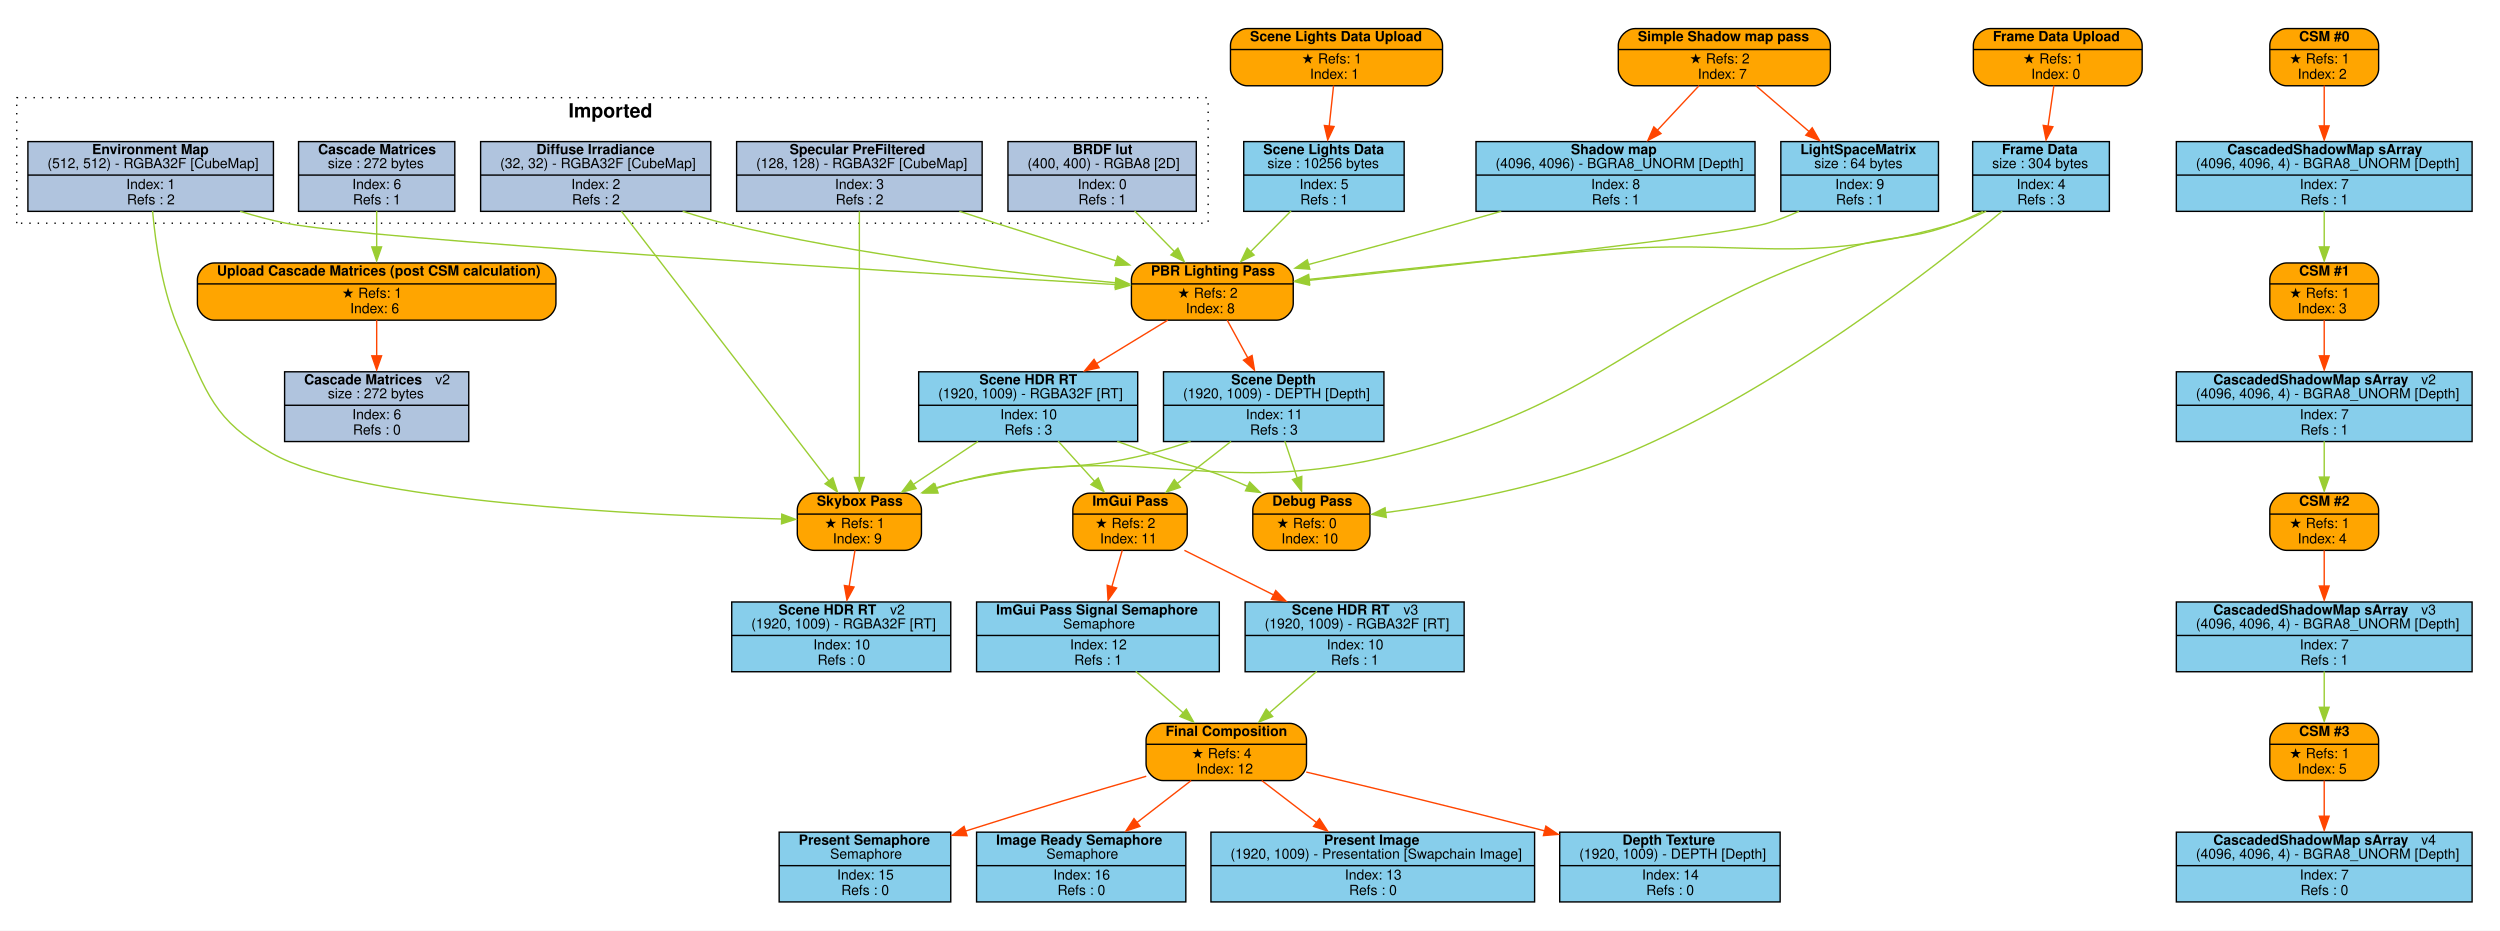
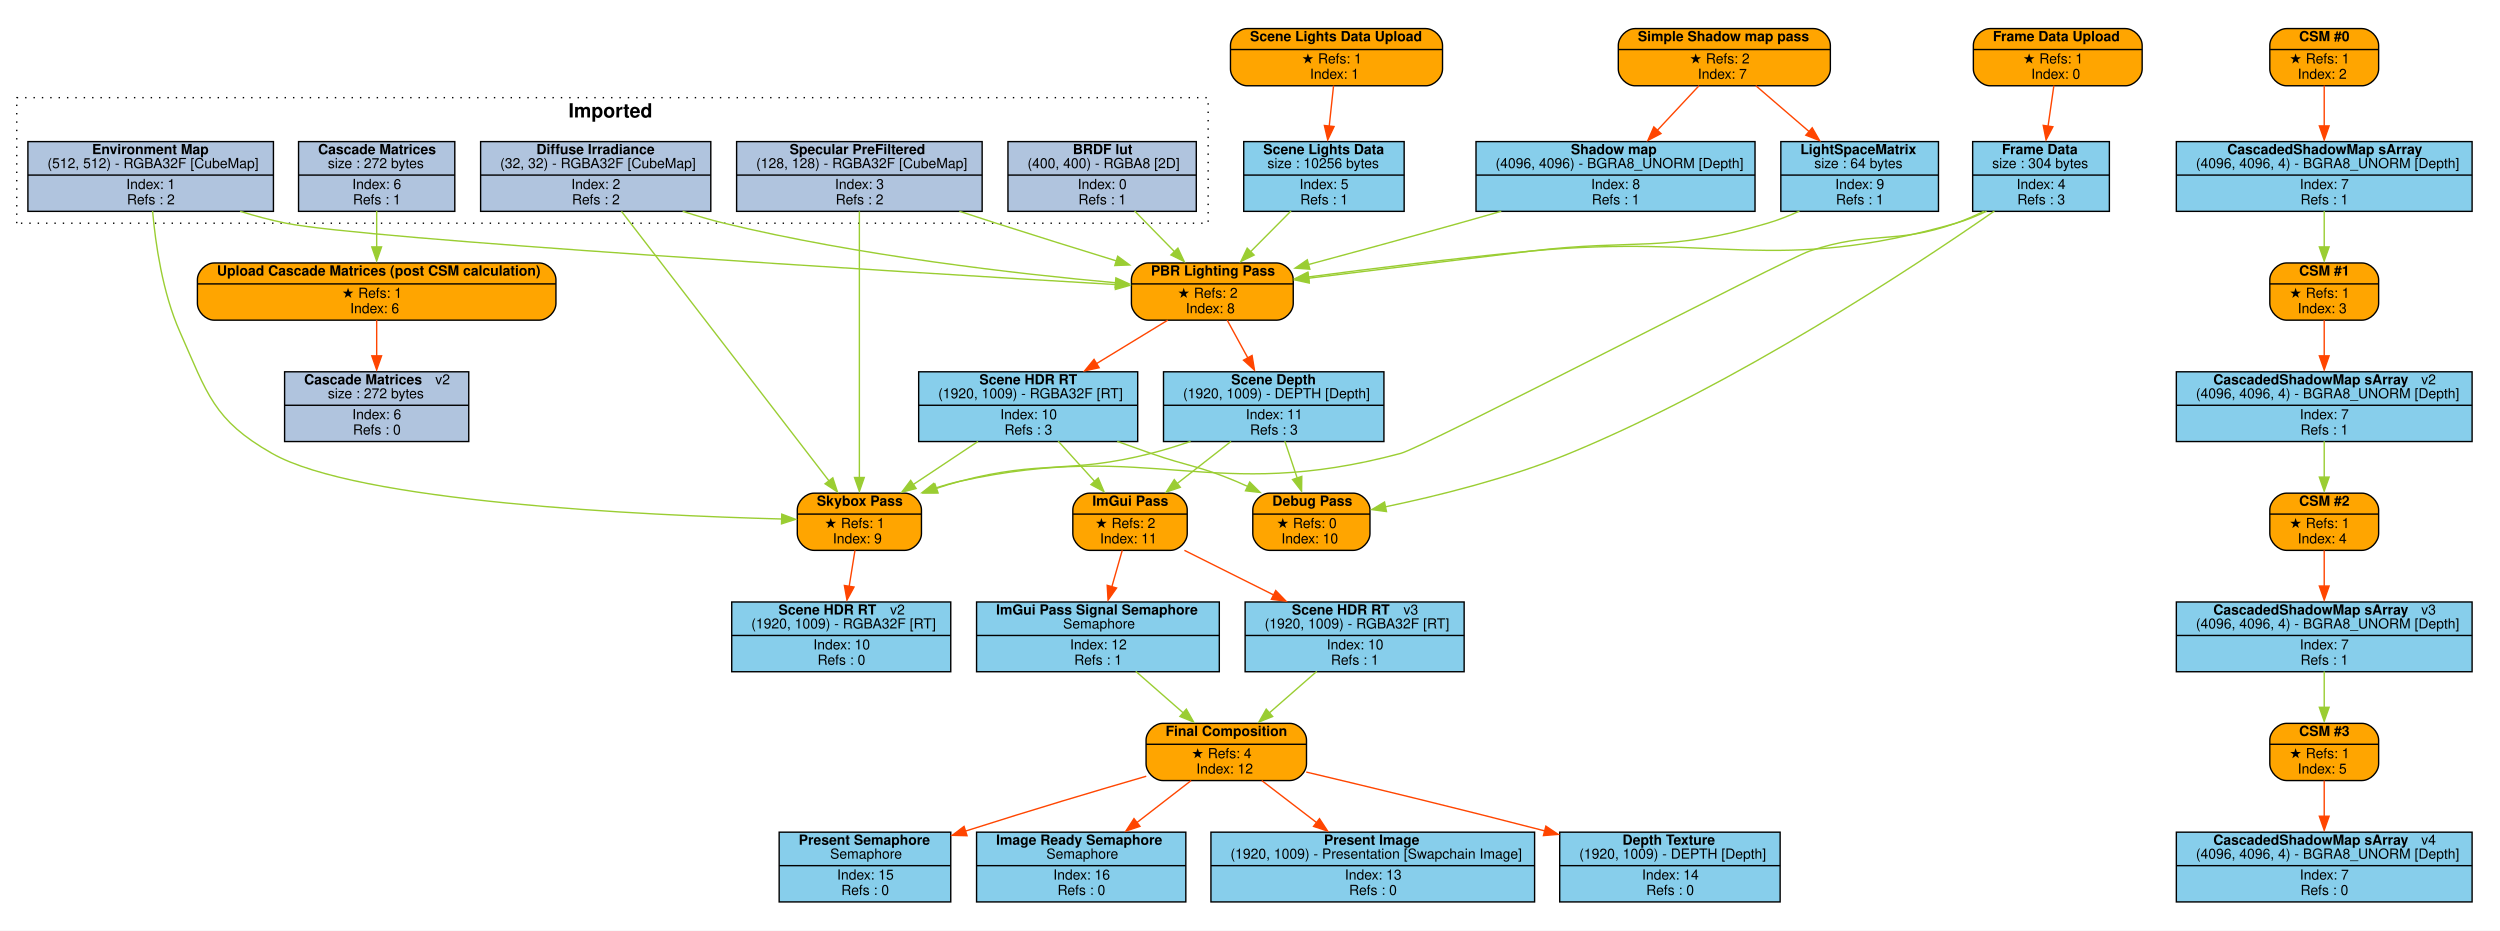
<svg xmlns="http://www.w3.org/2000/svg" width="1792pt" height="667pt" viewBox="0.00 0.00 1792.00 667.00">
  <g id="graph0" class="graph" transform="scale(1 1) rotate(0) translate(4 663)">
    <polygon fill="white" stroke="none" points="-4,4 -4,-663 1788,-663 1788,4 -4,4" />
+     <g id="clust48" class="cluster">
+ </g>
+     <g id="clust49" class="cluster">
+ </g>
+     <g id="clust41" class="cluster">
+ </g>
+     <g id="clust38" class="cluster">
+ </g>
+     <g id="clust46" class="cluster">
+ </g>
+     <g id="clust44" class="cluster">
+ </g>
+     <g id="clust47" class="cluster">
+ </g>
+     <g id="clust45" class="cluster">
+ </g>
+     <g id="clust39" class="cluster">
+ </g>
+     <g id="clust37" class="cluster">
+ </g>
    <g id="clust43" class="cluster">
</g>
-     <g id="clust44" class="cluster">
- </g>
-     <g id="clust47" class="cluster">
+     <g id="clust42" class="cluster">
</g>
    <g id="clust40" class="cluster">
- </g>
-     <g id="clust37" class="cluster">
- </g>
-     <g id="clust48" class="cluster">
- </g>
-     <g id="clust39" class="cluster">
- </g>
-     <g id="clust42" class="cluster">
- </g>
-     <g id="clust45" class="cluster">
- </g>
-     <g id="clust49" class="cluster">
- </g>
-     <g id="clust46" class="cluster">
- </g>
-     <g id="clust38" class="cluster">
- </g>
-     <g id="clust41" class="cluster">
</g>
    <g id="clust50" class="cluster">
      <polygon fill="none" stroke="black" stroke-dasharray="1,5" points="8,-503 8,-593 862,-593 862,-503 8,-503" />
      <text text-anchor="start" x="399.5" y="-578.8" font-family="Helvetica,sans-Serif" font-size="14.00"> </text>
      <text text-anchor="start" x="403.5" y="-578.8" font-family="Helvetica,sans-Serif" font-weight="bold" font-size="14.00">Imported</text>
      <text text-anchor="start" x="466.5" y="-578.8" font-family="Helvetica,sans-Serif" font-size="14.00"> </text>
    </g>
    <g id="node1" class="node">
      <path fill="orange" stroke="black" d="M1422.5,-601.5C1422.5,-601.5 1519.5,-601.5 1519.5,-601.5 1525.5,-601.5 1531.5,-607.5 1531.5,-613.5 1531.5,-613.5 1531.5,-630.5 1531.5,-630.5 1531.5,-636.5 1525.5,-642.5 1519.5,-642.5 1519.5,-642.5 1422.5,-642.5 1422.5,-642.5 1416.5,-642.5 1410.5,-636.5 1410.5,-630.5 1410.5,-630.5 1410.5,-613.5 1410.5,-613.5 1410.5,-607.5 1416.5,-601.5 1422.5,-601.5" />
      <text text-anchor="start" x="1424.5" y="-633.5" font-family="Helvetica,sans-Serif" font-weight="bold" font-size="10.00">Frame Data Upload</text>
      <polyline fill="none" stroke="black" points="1410.5,-627.5 1531.5,-627.5" />
      <text text-anchor="start" x="1446" y="-617.5" font-family="Helvetica,sans-Serif" font-size="10.00">★ Refs: 1</text>
      <text text-anchor="start" x="1452" y="-606.5" font-family="Helvetica,sans-Serif" font-size="10.00"> Index: 0</text>
    </g>
    <g id="node18" class="node">
      <polygon fill="skyblue" stroke="black" points="1410,-511.5 1410,-561.5 1508,-561.5 1508,-511.5 1410,-511.5" />
      <text text-anchor="start" x="1431" y="-552.5" font-family="Helvetica,sans-Serif" font-weight="bold" font-size="10.00">Frame Data</text>
      <text text-anchor="start" x="1424" y="-542.5" font-family="Helvetica,sans-Serif" font-size="10.00">size : 304 bytes</text>
      <polyline fill="none" stroke="black" points="1410,-537.5 1508,-537.5" />
      <text text-anchor="start" x="1441.5" y="-527.5" font-family="Helvetica,sans-Serif" font-size="10.00">Index: 4</text>
      <text text-anchor="start" x="1442" y="-516.5" font-family="Helvetica,sans-Serif" font-size="10.00">Refs : 3</text>
    </g>
    <g id="edge1" class="edge">
      <path fill="none" stroke="orangered" d="M1468.22,-601.63C1466.97,-592.98 1465.47,-582.5 1464.04,-572.54" />
      <polygon fill="orangered" stroke="orangered" points="1467.51,-572.13 1462.63,-562.73 1460.58,-573.13 1467.51,-572.13" />
    </g>
    <g id="node2" class="node">
      <path fill="orange" stroke="black" d="M890,-601.5C890,-601.5 1018,-601.5 1018,-601.5 1024,-601.5 1030,-607.5 1030,-613.5 1030,-613.5 1030,-630.5 1030,-630.5 1030,-636.5 1024,-642.5 1018,-642.5 1018,-642.5 890,-642.5 890,-642.5 884,-642.5 878,-636.5 878,-630.5 878,-630.5 878,-613.5 878,-613.5 878,-607.5 884,-601.5 890,-601.5" />
      <text text-anchor="start" x="892" y="-633.5" font-family="Helvetica,sans-Serif" font-weight="bold" font-size="10.00">Scene Lights Data Upload</text>
      <polyline fill="none" stroke="black" points="878,-627.5 1030,-627.5" />
      <text text-anchor="start" x="929" y="-617.5" font-family="Helvetica,sans-Serif" font-size="10.00">★ Refs: 1</text>
      <text text-anchor="start" x="935" y="-606.5" font-family="Helvetica,sans-Serif" font-size="10.00"> Index: 1</text>
    </g>
    <g id="node19" class="node">
      <polygon fill="skyblue" stroke="black" points="887.5,-511.5 887.5,-561.5 1002.5,-561.5 1002.5,-511.5 887.5,-511.5" />
      <text text-anchor="start" x="901.5" y="-552.5" font-family="Helvetica,sans-Serif" font-weight="bold" font-size="10.00">Scene Lights Data</text>
      <text text-anchor="start" x="904.5" y="-542.5" font-family="Helvetica,sans-Serif" font-size="10.00">size : 10256 bytes</text>
      <polyline fill="none" stroke="black" points="887.5,-537.5 1002.5,-537.5" />
      <text text-anchor="start" x="927.5" y="-527.5" font-family="Helvetica,sans-Serif" font-size="10.00">Index: 5</text>
      <text text-anchor="start" x="928" y="-516.5" font-family="Helvetica,sans-Serif" font-size="10.00">Refs : 1</text>
    </g>
    <g id="edge2" class="edge">
      <path fill="none" stroke="orangered" d="M951.91,-601.63C950.98,-592.98 949.85,-582.5 948.78,-572.54" />
      <polygon fill="orangered" stroke="orangered" points="952.27,-572.3 947.72,-562.74 945.31,-573.05 952.27,-572.3" />
    </g>
    <g id="node3" class="node">
      <path fill="orange" stroke="black" d="M1635,-601.5C1635,-601.5 1689,-601.5 1689,-601.5 1695,-601.5 1701,-607.5 1701,-613.5 1701,-613.5 1701,-630.5 1701,-630.5 1701,-636.5 1695,-642.5 1689,-642.5 1689,-642.5 1635,-642.5 1635,-642.5 1629,-642.5 1623,-636.5 1623,-630.5 1623,-630.5 1623,-613.5 1623,-613.5 1623,-607.5 1629,-601.5 1635,-601.5" />
      <text text-anchor="start" x="1644" y="-633.5" font-family="Helvetica,sans-Serif" font-weight="bold" font-size="10.00">CSM #0</text>
      <polyline fill="none" stroke="black" points="1623,-627.5 1701,-627.5" />
      <text text-anchor="start" x="1637" y="-617.5" font-family="Helvetica,sans-Serif" font-size="10.00">★ Refs: 1</text>
      <text text-anchor="start" x="1643" y="-606.5" font-family="Helvetica,sans-Serif" font-size="10.00"> Index: 2</text>
    </g>
    <g id="node21" class="node">
      <polygon fill="skyblue" stroke="black" points="1556,-511.5 1556,-561.5 1768,-561.5 1768,-511.5 1556,-511.5" />
      <text text-anchor="start" x="1592.5" y="-552.5" font-family="Helvetica,sans-Serif" font-weight="bold" font-size="10.00">CascadedShadowMap sArray</text>
      <text text-anchor="start" x="1570" y="-542.5" font-family="Helvetica,sans-Serif" font-size="10.00">(4096, 4096, 4) - BGRA8_UNORM [Depth]</text>
      <polyline fill="none" stroke="black" points="1556,-537.5 1768,-537.5" />
      <text text-anchor="start" x="1644.5" y="-527.5" font-family="Helvetica,sans-Serif" font-size="10.00">Index: 7</text>
      <text text-anchor="start" x="1645" y="-516.5" font-family="Helvetica,sans-Serif" font-size="10.00">Refs : 1</text>
    </g>
    <g id="edge3" class="edge">
      <path fill="none" stroke="orangered" d="M1662,-601.63C1662,-592.98 1662,-582.5 1662,-572.54" />
      <polygon fill="orangered" stroke="orangered" points="1665.5,-572.75 1662,-562.75 1658.5,-572.75 1665.5,-572.75" />
    </g>
    <g id="node4" class="node">
      <path fill="orange" stroke="black" d="M1635,-433.5C1635,-433.5 1689,-433.5 1689,-433.5 1695,-433.5 1701,-439.5 1701,-445.5 1701,-445.5 1701,-462.5 1701,-462.5 1701,-468.5 1695,-474.5 1689,-474.5 1689,-474.5 1635,-474.5 1635,-474.5 1629,-474.5 1623,-468.5 1623,-462.5 1623,-462.5 1623,-445.5 1623,-445.5 1623,-439.5 1629,-433.5 1635,-433.5" />
      <text text-anchor="start" x="1644" y="-465.5" font-family="Helvetica,sans-Serif" font-weight="bold" font-size="10.00">CSM #1</text>
      <polyline fill="none" stroke="black" points="1623,-459.5 1701,-459.5" />
      <text text-anchor="start" x="1637" y="-449.5" font-family="Helvetica,sans-Serif" font-size="10.00">★ Refs: 1</text>
      <text text-anchor="start" x="1643" y="-438.5" font-family="Helvetica,sans-Serif" font-size="10.00"> Index: 3</text>
    </g>
    <g id="node22" class="node">
      <polygon fill="skyblue" stroke="black" points="1556,-346.5 1556,-396.5 1768,-396.5 1768,-346.5 1556,-346.5" />
      <text text-anchor="start" x="1582.5" y="-387.5" font-family="Helvetica,sans-Serif" font-weight="bold" font-size="10.00">CascadedShadowMap sArray</text>
      <text text-anchor="start" x="1721.5" y="-387.5" font-family="Helvetica,sans-Serif" font-size="10.00">   </text>
      <text text-anchor="start" x="1731.5" y="-387.5" font-family="Helvetica,sans-Serif" font-size="10.00">v2</text>
      <text text-anchor="start" x="1570" y="-377.5" font-family="Helvetica,sans-Serif" font-size="10.00">(4096, 4096, 4) - BGRA8_UNORM [Depth]</text>
      <polyline fill="none" stroke="black" points="1556,-372.5 1768,-372.5" />
      <text text-anchor="start" x="1644.5" y="-362.5" font-family="Helvetica,sans-Serif" font-size="10.00">Index: 7</text>
      <text text-anchor="start" x="1645" y="-351.5" font-family="Helvetica,sans-Serif" font-size="10.00">Refs : 1</text>
    </g>
    <g id="edge4" class="edge">
      <path fill="none" stroke="orangered" d="M1662,-433.51C1662,-425.75 1662,-416.56 1662,-407.71" />
      <polygon fill="orangered" stroke="orangered" points="1665.5,-407.92 1662,-397.92 1658.5,-407.92 1665.5,-407.92" />
    </g>
    <g id="node5" class="node">
      <path fill="orange" stroke="black" d="M1635,-268.5C1635,-268.5 1689,-268.5 1689,-268.5 1695,-268.5 1701,-274.5 1701,-280.5 1701,-280.5 1701,-297.5 1701,-297.5 1701,-303.5 1695,-309.5 1689,-309.5 1689,-309.5 1635,-309.5 1635,-309.5 1629,-309.5 1623,-303.5 1623,-297.5 1623,-297.5 1623,-280.5 1623,-280.5 1623,-274.5 1629,-268.5 1635,-268.5" />
      <text text-anchor="start" x="1644" y="-300.5" font-family="Helvetica,sans-Serif" font-weight="bold" font-size="10.00">CSM #2</text>
      <polyline fill="none" stroke="black" points="1623,-294.5 1701,-294.5" />
      <text text-anchor="start" x="1637" y="-284.5" font-family="Helvetica,sans-Serif" font-size="10.00">★ Refs: 1</text>
      <text text-anchor="start" x="1643" y="-273.5" font-family="Helvetica,sans-Serif" font-size="10.00"> Index: 4</text>
    </g>
    <g id="node23" class="node">
      <polygon fill="skyblue" stroke="black" points="1556,-181.5 1556,-231.5 1768,-231.5 1768,-181.5 1556,-181.5" />
      <text text-anchor="start" x="1582.5" y="-222.5" font-family="Helvetica,sans-Serif" font-weight="bold" font-size="10.00">CascadedShadowMap sArray</text>
      <text text-anchor="start" x="1721.5" y="-222.5" font-family="Helvetica,sans-Serif" font-size="10.00">   </text>
      <text text-anchor="start" x="1731.5" y="-222.5" font-family="Helvetica,sans-Serif" font-size="10.00">v3</text>
      <text text-anchor="start" x="1570" y="-212.5" font-family="Helvetica,sans-Serif" font-size="10.00">(4096, 4096, 4) - BGRA8_UNORM [Depth]</text>
      <polyline fill="none" stroke="black" points="1556,-207.5 1768,-207.5" />
      <text text-anchor="start" x="1644.5" y="-197.5" font-family="Helvetica,sans-Serif" font-size="10.00">Index: 7</text>
      <text text-anchor="start" x="1645" y="-186.5" font-family="Helvetica,sans-Serif" font-size="10.00">Refs : 1</text>
    </g>
    <g id="edge5" class="edge">
      <path fill="none" stroke="orangered" d="M1662,-268.51C1662,-260.75 1662,-251.56 1662,-242.71" />
      <polygon fill="orangered" stroke="orangered" points="1665.5,-242.92 1662,-232.92 1658.5,-242.92 1665.5,-242.92" />
    </g>
    <g id="node6" class="node">
      <path fill="orange" stroke="black" d="M1635,-103.5C1635,-103.5 1689,-103.5 1689,-103.5 1695,-103.5 1701,-109.5 1701,-115.5 1701,-115.5 1701,-132.5 1701,-132.5 1701,-138.5 1695,-144.5 1689,-144.5 1689,-144.5 1635,-144.5 1635,-144.5 1629,-144.5 1623,-138.5 1623,-132.5 1623,-132.5 1623,-115.5 1623,-115.5 1623,-109.5 1629,-103.5 1635,-103.5" />
      <text text-anchor="start" x="1644" y="-135.5" font-family="Helvetica,sans-Serif" font-weight="bold" font-size="10.00">CSM #3</text>
      <polyline fill="none" stroke="black" points="1623,-129.5 1701,-129.5" />
      <text text-anchor="start" x="1637" y="-119.5" font-family="Helvetica,sans-Serif" font-size="10.00">★ Refs: 1</text>
      <text text-anchor="start" x="1643" y="-108.5" font-family="Helvetica,sans-Serif" font-size="10.00"> Index: 5</text>
    </g>
    <g id="node24" class="node">
      <polygon fill="skyblue" stroke="black" points="1556,-16.5 1556,-66.5 1768,-66.5 1768,-16.5 1556,-16.5" />
      <text text-anchor="start" x="1582.5" y="-57.5" font-family="Helvetica,sans-Serif" font-weight="bold" font-size="10.00">CascadedShadowMap sArray</text>
      <text text-anchor="start" x="1721.5" y="-57.5" font-family="Helvetica,sans-Serif" font-size="10.00">   </text>
      <text text-anchor="start" x="1731.5" y="-57.5" font-family="Helvetica,sans-Serif" font-size="10.00">v4</text>
      <text text-anchor="start" x="1570" y="-47.5" font-family="Helvetica,sans-Serif" font-size="10.00">(4096, 4096, 4) - BGRA8_UNORM [Depth]</text>
      <polyline fill="none" stroke="black" points="1556,-42.5 1768,-42.5" />
      <text text-anchor="start" x="1644.5" y="-32.5" font-family="Helvetica,sans-Serif" font-size="10.00">Index: 7</text>
      <text text-anchor="start" x="1645" y="-21.5" font-family="Helvetica,sans-Serif" font-size="10.00">Refs : 0</text>
    </g>
    <g id="edge6" class="edge">
      <path fill="none" stroke="orangered" d="M1662,-103.51C1662,-95.75 1662,-86.56 1662,-77.71" />
      <polygon fill="orangered" stroke="orangered" points="1665.5,-77.92 1662,-67.92 1658.5,-77.92 1665.5,-77.92" />
    </g>
    <g id="node7" class="node">
      <path fill="orange" stroke="black" d="M149.5,-433.5C149.5,-433.5 382.5,-433.5 382.5,-433.5 388.5,-433.5 394.5,-439.5 394.5,-445.5 394.5,-445.5 394.5,-462.5 394.5,-462.5 394.5,-468.5 388.5,-474.5 382.5,-474.5 382.5,-474.5 149.5,-474.5 149.5,-474.5 143.5,-474.5 137.5,-468.5 137.5,-462.5 137.5,-462.5 137.5,-445.5 137.5,-445.5 137.5,-439.5 143.5,-433.5 149.5,-433.5" />
      <text text-anchor="start" x="151.5" y="-465.5" font-family="Helvetica,sans-Serif" font-weight="bold" font-size="10.00">Upload Cascade Matrices (post CSM calculation)</text>
      <polyline fill="none" stroke="black" points="137.5,-459.5 394.5,-459.5" />
      <text text-anchor="start" x="241" y="-449.5" font-family="Helvetica,sans-Serif" font-size="10.00">★ Refs: 1</text>
      <text text-anchor="start" x="247" y="-438.5" font-family="Helvetica,sans-Serif" font-size="10.00"> Index: 6</text>
    </g>
    <g id="node25" class="node">
      <polygon fill="lightsteelblue" stroke="black" points="200,-346.5 200,-396.5 332,-396.5 332,-346.5 200,-346.5" />
      <text text-anchor="start" x="214" y="-387.5" font-family="Helvetica,sans-Serif" font-weight="bold" font-size="10.00">Cascade Matrices</text>
      <text text-anchor="start" x="298" y="-387.5" font-family="Helvetica,sans-Serif" font-size="10.00">   </text>
      <text text-anchor="start" x="308" y="-387.5" font-family="Helvetica,sans-Serif" font-size="10.00">v2</text>
      <text text-anchor="start" x="231" y="-377.5" font-family="Helvetica,sans-Serif" font-size="10.00">size : 272 bytes</text>
      <polyline fill="none" stroke="black" points="200,-372.5 332,-372.5" />
      <text text-anchor="start" x="248.5" y="-362.5" font-family="Helvetica,sans-Serif" font-size="10.00">Index: 6</text>
      <text text-anchor="start" x="249" y="-351.5" font-family="Helvetica,sans-Serif" font-size="10.00">Refs : 0</text>
    </g>
    <g id="edge7" class="edge">
      <path fill="none" stroke="orangered" d="M266,-433.51C266,-425.75 266,-416.56 266,-407.71" />
      <polygon fill="orangered" stroke="orangered" points="269.5,-407.92 266,-397.92 262.5,-407.92 269.5,-407.92" />
    </g>
    <g id="node8" class="node">
      <path fill="orange" stroke="black" d="M1168,-601.5C1168,-601.5 1296,-601.5 1296,-601.5 1302,-601.5 1308,-607.5 1308,-613.5 1308,-613.5 1308,-630.5 1308,-630.5 1308,-636.5 1302,-642.5 1296,-642.5 1296,-642.5 1168,-642.5 1168,-642.5 1162,-642.5 1156,-636.5 1156,-630.5 1156,-630.5 1156,-613.5 1156,-613.5 1156,-607.5 1162,-601.5 1168,-601.5" />
      <text text-anchor="start" x="1170" y="-633.5" font-family="Helvetica,sans-Serif" font-weight="bold" font-size="10.00">Simple Shadow map pass</text>
      <polyline fill="none" stroke="black" points="1156,-627.5 1308,-627.5" />
      <text text-anchor="start" x="1207" y="-617.5" font-family="Helvetica,sans-Serif" font-size="10.00">★ Refs: 2</text>
      <text text-anchor="start" x="1213" y="-606.5" font-family="Helvetica,sans-Serif" font-size="10.00"> Index: 7</text>
    </g>
    <g id="node26" class="node">
      <polygon fill="skyblue" stroke="black" points="1054,-511.5 1054,-561.5 1254,-561.5 1254,-511.5 1054,-511.5" />
      <text text-anchor="start" x="1122" y="-552.5" font-family="Helvetica,sans-Serif" font-weight="bold" font-size="10.00">Shadow map</text>
      <text text-anchor="start" x="1068" y="-542.5" font-family="Helvetica,sans-Serif" font-size="10.00">(4096, 4096) - BGRA8_UNORM [Depth]</text>
      <polyline fill="none" stroke="black" points="1054,-537.5 1254,-537.5" />
      <text text-anchor="start" x="1136.5" y="-527.5" font-family="Helvetica,sans-Serif" font-size="10.00">Index: 8</text>
      <text text-anchor="start" x="1137" y="-516.5" font-family="Helvetica,sans-Serif" font-size="10.00">Refs : 1</text>
    </g>
    <g id="edge8" class="edge">
      <path fill="none" stroke="orangered" d="M1213.91,-601.63C1205.03,-592.13 1194.1,-580.43 1184.02,-569.64" />
      <polygon fill="orangered" stroke="orangered" points="1186.59,-567.26 1177.2,-562.34 1181.47,-572.04 1186.59,-567.26" />
    </g>
    <g id="node27" class="node">
      <polygon fill="skyblue" stroke="black" points="1272.5,-511.5 1272.5,-561.5 1385.5,-561.5 1385.5,-511.5 1272.5,-511.5" />
      <text text-anchor="start" x="1286.5" y="-552.5" font-family="Helvetica,sans-Serif" font-weight="bold" font-size="10.00">LightSpaceMatrix</text>
      <text text-anchor="start" x="1296.5" y="-542.5" font-family="Helvetica,sans-Serif" font-size="10.00">size : 64 bytes</text>
      <polyline fill="none" stroke="black" points="1272.5,-537.5 1385.5,-537.5" />
      <text text-anchor="start" x="1311.5" y="-527.5" font-family="Helvetica,sans-Serif" font-size="10.00">Index: 9</text>
      <text text-anchor="start" x="1312" y="-516.5" font-family="Helvetica,sans-Serif" font-size="10.00">Refs : 1</text>
    </g>
    <g id="edge9" class="edge">
      <path fill="none" stroke="orangered" d="M1254.5,-601.63C1265.87,-591.85 1279.94,-579.73 1292.78,-568.68" />
      <polygon fill="orangered" stroke="orangered" points="1294.99,-571.4 1300.28,-562.22 1290.42,-566.09 1294.99,-571.4" />
    </g>
    <g id="node9" class="node">
      <path fill="orange" stroke="black" d="M819,-433.5C819,-433.5 911,-433.5 911,-433.5 917,-433.5 923,-439.5 923,-445.5 923,-445.5 923,-462.5 923,-462.5 923,-468.5 917,-474.5 911,-474.5 911,-474.5 819,-474.5 819,-474.5 813,-474.5 807,-468.5 807,-462.5 807,-462.5 807,-445.5 807,-445.5 807,-439.5 813,-433.5 819,-433.5" />
      <text text-anchor="start" x="821" y="-465.5" font-family="Helvetica,sans-Serif" font-weight="bold" font-size="10.00">PBR Lighting Pass</text>
      <polyline fill="none" stroke="black" points="807,-459.5 923,-459.5" />
      <text text-anchor="start" x="840" y="-449.5" font-family="Helvetica,sans-Serif" font-size="10.00">★ Refs: 2</text>
      <text text-anchor="start" x="846" y="-438.5" font-family="Helvetica,sans-Serif" font-size="10.00"> Index: 8</text>
    </g>
    <g id="node28" class="node">
      <polygon fill="skyblue" stroke="black" points="654.5,-346.5 654.5,-396.5 811.5,-396.5 811.5,-346.5 654.5,-346.5" />
      <text text-anchor="start" x="698" y="-387.5" font-family="Helvetica,sans-Serif" font-weight="bold" font-size="10.00">Scene HDR RT</text>
      <text text-anchor="start" x="668.5" y="-377.5" font-family="Helvetica,sans-Serif" font-size="10.00">(1920, 1009) - RGBA32F [RT]</text>
      <polyline fill="none" stroke="black" points="654.5,-372.5 811.5,-372.5" />
      <text text-anchor="start" x="713" y="-362.5" font-family="Helvetica,sans-Serif" font-size="10.00">Index: 10</text>
      <text text-anchor="start" x="716" y="-351.5" font-family="Helvetica,sans-Serif" font-size="10.00">Refs : 3</text>
    </g>
    <g id="edge10" class="edge">
      <path fill="none" stroke="orangered" d="M833.05,-433.51C817.74,-424.18 799.07,-412.79 782.02,-402.39" />
      <polygon fill="orangered" stroke="orangered" points="783.85,-399.41 773.49,-397.2 780.21,-405.39 783.85,-399.41" />
    </g>
    <g id="node29" class="node">
      <polygon fill="skyblue" stroke="black" points="830,-346.5 830,-396.5 988,-396.5 988,-346.5 830,-346.5" />
      <text text-anchor="start" x="878.5" y="-387.5" font-family="Helvetica,sans-Serif" font-weight="bold" font-size="10.00">Scene Depth</text>
      <text text-anchor="start" x="844" y="-377.5" font-family="Helvetica,sans-Serif" font-size="10.00">(1920, 1009) - DEPTH [Depth]</text>
      <polyline fill="none" stroke="black" points="830,-372.5 988,-372.5" />
      <text text-anchor="start" x="889" y="-362.5" font-family="Helvetica,sans-Serif" font-size="10.00">Index: 11</text>
      <text text-anchor="start" x="892" y="-351.5" font-family="Helvetica,sans-Serif" font-size="10.00">Refs : 3</text>
    </g>
    <g id="edge11" class="edge">
      <path fill="none" stroke="orangered" d="M875.65,-433.51C880.13,-425.31 885.48,-415.53 890.57,-406.22" />
      <polygon fill="orangered" stroke="orangered" points="893.48,-408.19 895.21,-397.74 887.34,-404.83 893.48,-408.19" />
    </g>
    <g id="node10" class="node">
      <path fill="orange" stroke="black" d="M579.5,-268.5C579.5,-268.5 644.5,-268.5 644.5,-268.5 650.5,-268.5 656.5,-274.5 656.5,-280.5 656.5,-280.5 656.5,-297.5 656.5,-297.5 656.5,-303.5 650.5,-309.5 644.5,-309.5 644.5,-309.5 579.5,-309.5 579.5,-309.5 573.5,-309.5 567.5,-303.5 567.5,-297.5 567.5,-297.5 567.5,-280.5 567.5,-280.5 567.5,-274.5 573.5,-268.5 579.5,-268.5" />
      <text text-anchor="start" x="581.5" y="-300.5" font-family="Helvetica,sans-Serif" font-weight="bold" font-size="10.00">Skybox Pass</text>
      <polyline fill="none" stroke="black" points="567.5,-294.5 656.5,-294.5" />
      <text text-anchor="start" x="587" y="-284.5" font-family="Helvetica,sans-Serif" font-size="10.00">★ Refs: 1</text>
      <text text-anchor="start" x="593" y="-273.5" font-family="Helvetica,sans-Serif" font-size="10.00"> Index: 9</text>
    </g>
    <g id="node30" class="node">
      <polygon fill="skyblue" stroke="black" points="520.5,-181.5 520.5,-231.5 677.5,-231.5 677.5,-181.5 520.5,-181.5" />
      <text text-anchor="start" x="554" y="-222.5" font-family="Helvetica,sans-Serif" font-weight="bold" font-size="10.00">Scene HDR RT</text>
      <text text-anchor="start" x="624" y="-222.5" font-family="Helvetica,sans-Serif" font-size="10.00">   </text>
      <text text-anchor="start" x="634" y="-222.5" font-family="Helvetica,sans-Serif" font-size="10.00">v2</text>
      <text text-anchor="start" x="534.5" y="-212.5" font-family="Helvetica,sans-Serif" font-size="10.00">(1920, 1009) - RGBA32F [RT]</text>
      <polyline fill="none" stroke="black" points="520.5,-207.5 677.5,-207.5" />
      <text text-anchor="start" x="579" y="-197.5" font-family="Helvetica,sans-Serif" font-size="10.00">Index: 10</text>
      <text text-anchor="start" x="582" y="-186.5" font-family="Helvetica,sans-Serif" font-size="10.00">Refs : 0</text>
    </g>
    <g id="edge12" class="edge">
      <path fill="none" stroke="orangered" d="M608.85,-268.51C607.6,-260.75 606.12,-251.56 604.69,-242.71" />
      <polygon fill="orangered" stroke="orangered" points="608.15,-242.22 603.1,-232.9 601.24,-243.33 608.15,-242.22" />
    </g>
    <g id="node11" class="node">
      <path fill="orange" stroke="black" d="M906,-268.5C906,-268.5 966,-268.5 966,-268.5 972,-268.5 978,-274.5 978,-280.5 978,-280.5 978,-297.5 978,-297.5 978,-303.5 972,-309.5 966,-309.5 966,-309.5 906,-309.5 906,-309.5 900,-309.5 894,-303.5 894,-297.5 894,-297.5 894,-280.5 894,-280.5 894,-274.5 900,-268.5 906,-268.5" />
      <text text-anchor="start" x="908" y="-300.5" font-family="Helvetica,sans-Serif" font-weight="bold" font-size="10.00">Debug Pass</text>
      <polyline fill="none" stroke="black" points="894,-294.5 978,-294.5" />
      <text text-anchor="start" x="911" y="-284.5" font-family="Helvetica,sans-Serif" font-size="10.00">★ Refs: 0</text>
      <text text-anchor="start" x="914.5" y="-273.5" font-family="Helvetica,sans-Serif" font-size="10.00"> Index: 10</text>
    </g>
    <g id="node12" class="node">
      <path fill="orange" stroke="black" d="M777,-268.5C777,-268.5 835,-268.5 835,-268.5 841,-268.5 847,-274.5 847,-280.5 847,-280.5 847,-297.5 847,-297.5 847,-303.5 841,-309.5 835,-309.5 835,-309.5 777,-309.5 777,-309.5 771,-309.5 765,-303.5 765,-297.5 765,-297.5 765,-280.5 765,-280.5 765,-274.5 771,-268.5 777,-268.5" />
      <text text-anchor="start" x="779" y="-300.5" font-family="Helvetica,sans-Serif" font-weight="bold" font-size="10.00">ImGui Pass</text>
      <polyline fill="none" stroke="black" points="765,-294.5 847,-294.5" />
      <text text-anchor="start" x="781" y="-284.5" font-family="Helvetica,sans-Serif" font-size="10.00">★ Refs: 2</text>
      <text text-anchor="start" x="784.5" y="-273.5" font-family="Helvetica,sans-Serif" font-size="10.00"> Index: 11</text>
    </g>
    <g id="node31" class="node">
      <polygon fill="skyblue" stroke="black" points="696,-181.5 696,-231.5 870,-231.5 870,-181.5 696,-181.5" />
      <text text-anchor="start" x="710" y="-222.5" font-family="Helvetica,sans-Serif" font-weight="bold" font-size="10.00">ImGui Pass Signal Semaphore</text>
      <text text-anchor="start" x="758" y="-212.5" font-family="Helvetica,sans-Serif" font-size="10.00">Semaphore</text>
      <polyline fill="none" stroke="black" points="696,-207.5 870,-207.5" />
      <text text-anchor="start" x="763" y="-197.5" font-family="Helvetica,sans-Serif" font-size="10.00">Index: 12</text>
      <text text-anchor="start" x="766" y="-186.5" font-family="Helvetica,sans-Serif" font-size="10.00">Refs : 1</text>
    </g>
    <g id="edge13" class="edge">
      <path fill="none" stroke="orangered" d="M800.43,-268.51C798.19,-260.66 795.53,-251.36 792.97,-242.41" />
      <polygon fill="orangered" stroke="orangered" points="796.36,-241.52 790.25,-232.86 789.63,-243.44 796.36,-241.52" />
    </g>
    <g id="node32" class="node">
      <polygon fill="skyblue" stroke="black" points="888.5,-181.5 888.5,-231.5 1045.5,-231.5 1045.5,-181.5 888.5,-181.5" />
      <text text-anchor="start" x="922" y="-222.5" font-family="Helvetica,sans-Serif" font-weight="bold" font-size="10.00">Scene HDR RT</text>
      <text text-anchor="start" x="992" y="-222.5" font-family="Helvetica,sans-Serif" font-size="10.00">   </text>
      <text text-anchor="start" x="1002" y="-222.5" font-family="Helvetica,sans-Serif" font-size="10.00">v3</text>
      <text text-anchor="start" x="902.5" y="-212.5" font-family="Helvetica,sans-Serif" font-size="10.00">(1920, 1009) - RGBA32F [RT]</text>
      <polyline fill="none" stroke="black" points="888.5,-207.5 1045.5,-207.5" />
      <text text-anchor="start" x="947" y="-197.5" font-family="Helvetica,sans-Serif" font-size="10.00">Index: 10</text>
      <text text-anchor="start" x="950" y="-186.5" font-family="Helvetica,sans-Serif" font-size="10.00">Refs : 1</text>
    </g>
    <g id="edge14" class="edge">
      <path fill="none" stroke="orangered" d="M844.97,-268.51C864.17,-258.92 887.7,-247.15 908.96,-236.52" />
      <polygon fill="orangered" stroke="orangered" points="910.45,-239.69 917.83,-232.08 907.32,-233.43 910.45,-239.69" />
    </g>
    <g id="node13" class="node">
      <path fill="orange" stroke="black" d="M829.5,-103.5C829.5,-103.5 920.5,-103.5 920.5,-103.5 926.5,-103.5 932.5,-109.5 932.5,-115.5 932.5,-115.5 932.5,-132.5 932.5,-132.5 932.5,-138.5 926.5,-144.5 920.5,-144.5 920.5,-144.5 829.5,-144.5 829.5,-144.5 823.5,-144.5 817.5,-138.5 817.5,-132.5 817.5,-132.5 817.5,-115.5 817.5,-115.5 817.5,-109.5 823.5,-103.5 829.5,-103.5" />
      <text text-anchor="start" x="831.5" y="-135.5" font-family="Helvetica,sans-Serif" font-weight="bold" font-size="10.00">Final Composition</text>
      <polyline fill="none" stroke="black" points="817.5,-129.5 932.5,-129.5" />
      <text text-anchor="start" x="850" y="-119.5" font-family="Helvetica,sans-Serif" font-size="10.00">★ Refs: 4</text>
      <text text-anchor="start" x="853.5" y="-108.5" font-family="Helvetica,sans-Serif" font-size="10.00"> Index: 12</text>
    </g>
    <g id="node33" class="node">
      <polygon fill="skyblue" stroke="black" points="864,-16.5 864,-66.5 1096,-66.5 1096,-16.5 864,-16.5" />
      <text text-anchor="start" x="945" y="-57.5" font-family="Helvetica,sans-Serif" font-weight="bold" font-size="10.00">Present Image</text>
      <text text-anchor="start" x="878" y="-47.5" font-family="Helvetica,sans-Serif" font-size="10.00">(1920, 1009) - Presentation [Swapchain Image]</text>
      <polyline fill="none" stroke="black" points="864,-42.5 1096,-42.5" />
      <text text-anchor="start" x="960" y="-32.5" font-family="Helvetica,sans-Serif" font-size="10.00">Index: 13</text>
      <text text-anchor="start" x="963" y="-21.5" font-family="Helvetica,sans-Serif" font-size="10.00">Refs : 0</text>
    </g>
    <g id="edge15" class="edge">
      <path fill="none" stroke="orangered" d="M900.42,-103.51C912.25,-94.44 926.62,-83.43 939.87,-73.27" />
      <polygon fill="orangered" stroke="orangered" points="941.81,-76.19 947.62,-67.33 937.55,-70.64 941.81,-76.19" />
    </g>
    <g id="node34" class="node">
      <polygon fill="skyblue" stroke="black" points="1114,-16.5 1114,-66.5 1272,-66.5 1272,-16.5 1114,-16.5" />
      <text text-anchor="start" x="1159" y="-57.5" font-family="Helvetica,sans-Serif" font-weight="bold" font-size="10.00">Depth Texture</text>
      <text text-anchor="start" x="1128" y="-47.5" font-family="Helvetica,sans-Serif" font-size="10.00">(1920, 1009) - DEPTH [Depth]</text>
      <polyline fill="none" stroke="black" points="1114,-42.5 1272,-42.5" />
      <text text-anchor="start" x="1173" y="-32.5" font-family="Helvetica,sans-Serif" font-size="10.00">Index: 14</text>
      <text text-anchor="start" x="1176" y="-21.5" font-family="Helvetica,sans-Serif" font-size="10.00">Refs : 0</text>
    </g>
    <g id="edge16" class="edge">
      <path fill="none" stroke="orangered" d="M932.32,-109.59C976.47,-99.14 1039.29,-84 1103.6,-67.33" />
      <polygon fill="orangered" stroke="orangered" points="1104.09,-70.82 1112.89,-64.91 1102.33,-64.05 1104.09,-70.82" />
    </g>
    <g id="node35" class="node">
      <polygon fill="skyblue" stroke="black" points="554.5,-16.5 554.5,-66.5 677.5,-66.5 677.5,-16.5 554.5,-16.5" />
      <text text-anchor="start" x="568.5" y="-57.5" font-family="Helvetica,sans-Serif" font-weight="bold" font-size="10.00">Present Semaphore</text>
      <text text-anchor="start" x="591" y="-47.5" font-family="Helvetica,sans-Serif" font-size="10.00">Semaphore</text>
      <polyline fill="none" stroke="black" points="554.5,-42.5 677.5,-42.5" />
      <text text-anchor="start" x="596" y="-32.5" font-family="Helvetica,sans-Serif" font-size="10.00">Index: 15</text>
      <text text-anchor="start" x="599" y="-21.5" font-family="Helvetica,sans-Serif" font-size="10.00">Refs : 0</text>
    </g>
    <g id="edge17" class="edge">
      <path fill="none" stroke="orangered" d="M817.62,-106.6C782.84,-96.5 737.34,-83.01 688.05,-67.28" />
      <polygon fill="orangered" stroke="orangered" points="689.17,-63.96 678.58,-64.24 687.03,-70.63 689.17,-63.96" />
    </g>
    <g id="node36" class="node">
      <polygon fill="skyblue" stroke="black" points="696,-16.5 696,-66.5 846,-66.5 846,-16.5 696,-16.5" />
      <text text-anchor="start" x="710" y="-57.5" font-family="Helvetica,sans-Serif" font-weight="bold" font-size="10.00">Image Ready Semaphore</text>
      <text text-anchor="start" x="746" y="-47.5" font-family="Helvetica,sans-Serif" font-size="10.00">Semaphore</text>
      <polyline fill="none" stroke="black" points="696,-42.5 846,-42.5" />
      <text text-anchor="start" x="751" y="-32.5" font-family="Helvetica,sans-Serif" font-size="10.00">Index: 16</text>
      <text text-anchor="start" x="754" y="-21.5" font-family="Helvetica,sans-Serif" font-size="10.00">Refs : 0</text>
    </g>
    <g id="edge18" class="edge">
      <path fill="none" stroke="orangered" d="M849.82,-103.51C838.1,-94.44 823.87,-83.43 810.75,-73.27" />
      <polygon fill="orangered" stroke="orangered" points="813.13,-70.69 803.08,-67.33 808.85,-76.22 813.13,-70.69" />
    </g>
    <g id="node14" class="node">
      <polygon fill="lightsteelblue" stroke="black" points="718.5,-511.5 718.5,-561.5 853.5,-561.5 853.5,-511.5 718.5,-511.5" />
      <text text-anchor="start" x="765" y="-552.5" font-family="Helvetica,sans-Serif" font-weight="bold" font-size="10.00">BRDF lut</text>
      <text text-anchor="start" x="732.5" y="-542.5" font-family="Helvetica,sans-Serif" font-size="10.00">(400, 400) - RGBA8 [2D]</text>
      <polyline fill="none" stroke="black" points="718.5,-537.5 853.5,-537.5" />
      <text text-anchor="start" x="768.5" y="-527.5" font-family="Helvetica,sans-Serif" font-size="10.00">Index: 0</text>
      <text text-anchor="start" x="769" y="-516.5" font-family="Helvetica,sans-Serif" font-size="10.00">Refs : 1</text>
    </g>
    <g id="edge19" class="edge">
      <path fill="none" stroke="#9acd32" d="M809.28,-511.78C818.29,-502.6 828.66,-492.03 838,-482.51" />
      <polygon fill="#9acd32" stroke="#9acd32" points="840.31,-485.16 844.82,-475.57 835.31,-480.25 840.31,-485.16" />
    </g>
    <g id="node15" class="node">
      <polygon fill="lightsteelblue" stroke="black" points="16,-511.5 16,-561.5 192,-561.5 192,-511.5 16,-511.5" />
      <text text-anchor="start" x="62" y="-552.5" font-family="Helvetica,sans-Serif" font-weight="bold" font-size="10.00">Environment Map</text>
      <text text-anchor="start" x="30" y="-542.5" font-family="Helvetica,sans-Serif" font-size="10.00">(512, 512) - RGBA32F [CubeMap]</text>
      <polyline fill="none" stroke="black" points="16,-537.5 192,-537.5" />
      <text text-anchor="start" x="86.5" y="-527.5" font-family="Helvetica,sans-Serif" font-size="10.00">Index: 1</text>
      <text text-anchor="start" x="87" y="-516.5" font-family="Helvetica,sans-Serif" font-size="10.00">Refs : 2</text>
    </g>
    <g id="edge20" class="edge">
      <path fill="none" stroke="#9acd32" d="M168.09,-511.52C178.95,-508.18 190.2,-505.16 201,-503 258.15,-491.55 637.44,-468.35 795.77,-459.02" />
      <polygon fill="#9acd32" stroke="#9acd32" points="795.95,-462.51 805.72,-458.43 795.53,-455.52 795.95,-462.51" />
    </g>
    <g id="edge21" class="edge">
      <path fill="none" stroke="#9acd32" d="M105.37,-511.71C107.4,-488.68 112.46,-453.19 125,-425 144.72,-380.65 148.82,-362.02 191,-338 252.11,-303.2 456.74,-293.61 556.45,-290.98" />
      <polygon fill="#9acd32" stroke="#9acd32" points="556.36,-294.48 566.27,-290.74 556.19,-287.49 556.36,-294.48" />
    </g>
    <g id="node16" class="node">
      <polygon fill="lightsteelblue" stroke="black" points="340.5,-511.5 340.5,-561.5 505.5,-561.5 505.5,-511.5 340.5,-511.5" />
      <text text-anchor="start" x="380.5" y="-552.5" font-family="Helvetica,sans-Serif" font-weight="bold" font-size="10.00">Diffuse Irradiance</text>
      <text text-anchor="start" x="354.5" y="-542.5" font-family="Helvetica,sans-Serif" font-size="10.00">(32, 32) - RGBA32F [CubeMap]</text>
      <polyline fill="none" stroke="black" points="340.5,-537.5 505.5,-537.5" />
      <text text-anchor="start" x="405.5" y="-527.5" font-family="Helvetica,sans-Serif" font-size="10.00">Index: 2</text>
      <text text-anchor="start" x="406" y="-516.5" font-family="Helvetica,sans-Serif" font-size="10.00">Refs : 2</text>
    </g>
    <g id="edge22" class="edge">
      <path fill="none" stroke="#9acd32" d="M485.34,-511.57C495.16,-508.35 505.29,-505.36 515,-503 611.04,-479.71 724.84,-466.72 795.99,-460.29" />
      <polygon fill="#9acd32" stroke="#9acd32" points="795.88,-463.82 805.53,-459.45 795.26,-456.84 795.88,-463.82" />
    </g>
    <g id="edge23" class="edge">
      <path fill="none" stroke="#9acd32" d="M441.47,-511.51C476.56,-465.93 552.72,-367 590.23,-318.28" />
      <polygon fill="#9acd32" stroke="#9acd32" points="592.94,-320.49 596.27,-310.43 587.4,-316.22 592.94,-320.49" />
    </g>
    <g id="node17" class="node">
      <polygon fill="lightsteelblue" stroke="black" points="524,-511.5 524,-561.5 700,-561.5 700,-511.5 524,-511.5" />
      <text text-anchor="start" x="562" y="-552.5" font-family="Helvetica,sans-Serif" font-weight="bold" font-size="10.00">Specular PreFiltered</text>
      <text text-anchor="start" x="538" y="-542.5" font-family="Helvetica,sans-Serif" font-size="10.00">(128, 128) - RGBA32F [CubeMap]</text>
      <polyline fill="none" stroke="black" points="524,-537.5 700,-537.5" />
      <text text-anchor="start" x="594.5" y="-527.5" font-family="Helvetica,sans-Serif" font-size="10.00">Index: 3</text>
      <text text-anchor="start" x="595" y="-516.5" font-family="Helvetica,sans-Serif" font-size="10.00">Refs : 2</text>
    </g>
    <g id="edge24" class="edge">
      <path fill="none" stroke="#9acd32" d="M683.67,-511.55C692.53,-508.64 701.47,-505.74 710,-503 738.17,-493.97 769.32,-484.27 796.26,-475.97" />
      <polygon fill="#9acd32" stroke="#9acd32" points="797.16,-479.35 805.69,-473.07 795.1,-472.66 797.16,-479.35" />
    </g>
    <g id="edge25" class="edge">
      <path fill="none" stroke="#9acd32" d="M612,-511.51C612,-466.59 612,-369.88 612,-320.44" />
      <polygon fill="#9acd32" stroke="#9acd32" points="615.5,-320.75 612,-310.75 608.5,-320.75 615.5,-320.75" />
    </g>
    <g id="edge26" class="edge">
-       <path fill="none" stroke="#9acd32" d="M1419.64,-511.53C1412.64,-508.15 1405.26,-505.11 1398,-503 1285,-470.19 1251.2,-493.54 1134,-483 1066,-476.89 988.46,-468.68 934.16,-462.74" />
-       <polygon fill="#9acd32" stroke="#9acd32" points="934.76,-459.28 924.44,-461.67 934,-466.24 934.76,-459.28" />
+       <path fill="none" stroke="#9acd32" d="M1419.99,-511.63C1412.89,-508.19 1405.39,-505.1 1398,-503 1267.35,-465.78 1228.25,-495.73 1093,-483 1039.38,-477.95 978.88,-470.44 933.68,-464.46" />
+       <polygon fill="#9acd32" stroke="#9acd32" points="934.41,-461.03 924.03,-463.18 933.48,-467.97 934.41,-461.03" />
    </g>
    <g id="edge27" class="edge">
-       <path fill="none" stroke="#9acd32" d="M1417.32,-511.5C1410.97,-508.37 1404.4,-505.42 1398,-503 1362.11,-489.42 1350.27,-495.55 1314,-483 1168.74,-432.73 1149.02,-375.72 1000,-338 863.58,-303.47 821.42,-348.31 684,-318 678.11,-316.7 672.06,-314.99 666.1,-313.06" />
+       <path fill="none" stroke="#9acd32" d="M1418.09,-511.56C1411.52,-508.35 1404.68,-505.35 1398,-503 1353.2,-487.21 1338.04,-498.12 1293,-483 1275.78,-477.22 1017.55,-342.69 1000,-338 864.05,-301.64 821.42,-348.31 684,-318 678.11,-316.7 672.06,-314.99 666.1,-313.06" />
      <polygon fill="#9acd32" stroke="#9acd32" points="667.53,-309.85 656.93,-309.88 665.23,-316.46 667.53,-309.85" />
    </g>
    <g id="edge28" class="edge">
-       <path fill="none" stroke="#9acd32" d="M1431.19,-511.65C1380.94,-469.85 1270.17,-383.49 1162,-338 1105.59,-314.28 1036.14,-301.78 989.24,-295.56" />
-       <polygon fill="#9acd32" stroke="#9acd32" points="989.68,-292.09 979.32,-294.3 988.8,-299.03 989.68,-292.09" />
+       <path fill="none" stroke="#9acd32" d="M1425.6,-511.74C1366.71,-470.85 1239.43,-386.86 1121,-338 1078.05,-320.28 1026.74,-307.58 989.07,-299.72" />
+       <polygon fill="#9acd32" stroke="#9acd32" points="989.82,-296.3 979.32,-297.73 988.42,-303.16 989.82,-296.3" />
    </g>
    <g id="edge29" class="edge">
      <path fill="none" stroke="#9acd32" d="M921.43,-511.78C912.3,-502.6 901.8,-492.03 892.34,-482.51" />
      <polygon fill="#9acd32" stroke="#9acd32" points="894.96,-480.19 885.43,-475.56 890,-485.12 894.96,-480.19" />
    </g>
    <g id="node20" class="node">
      <polygon fill="lightsteelblue" stroke="black" points="210,-511.5 210,-561.5 322,-561.5 322,-511.5 210,-511.5" />
      <text text-anchor="start" x="224" y="-552.5" font-family="Helvetica,sans-Serif" font-weight="bold" font-size="10.00">Cascade Matrices</text>
      <text text-anchor="start" x="231" y="-542.5" font-family="Helvetica,sans-Serif" font-size="10.00">size : 272 bytes</text>
      <polyline fill="none" stroke="black" points="210,-537.5 322,-537.5" />
      <text text-anchor="start" x="248.5" y="-527.5" font-family="Helvetica,sans-Serif" font-size="10.00">Index: 6</text>
      <text text-anchor="start" x="249" y="-516.5" font-family="Helvetica,sans-Serif" font-size="10.00">Refs : 1</text>
    </g>
    <g id="edge30" class="edge">
      <path fill="none" stroke="#9acd32" d="M266,-511.78C266,-503.62 266,-494.36 266,-485.72" />
      <polygon fill="#9acd32" stroke="#9acd32" points="269.5,-486 266,-476 262.5,-486 269.5,-486" />
    </g>
    <g id="edge31" class="edge">
      <path fill="none" stroke="#9acd32" d="M1662,-511.78C1662,-503.62 1662,-494.36 1662,-485.72" />
      <polygon fill="#9acd32" stroke="#9acd32" points="1665.5,-486 1662,-476 1658.5,-486 1665.5,-486" />
    </g>
    <g id="edge32" class="edge">
      <path fill="none" stroke="#9acd32" d="M1662,-346.78C1662,-338.62 1662,-329.36 1662,-320.72" />
      <polygon fill="#9acd32" stroke="#9acd32" points="1665.5,-321 1662,-311 1658.5,-321 1665.5,-321" />
    </g>
    <g id="edge33" class="edge">
      <path fill="none" stroke="#9acd32" d="M1662,-181.78C1662,-173.62 1662,-164.36 1662,-155.72" />
      <polygon fill="#9acd32" stroke="#9acd32" points="1665.5,-156 1662,-146 1658.5,-156 1665.5,-156" />
    </g>
    <g id="edge34" class="edge">
      <path fill="none" stroke="#9acd32" d="M1072.08,-511.55C1061.96,-508.64 1051.75,-505.74 1042,-503 1006.33,-492.99 966.53,-482.16 933.71,-473.33" />
      <polygon fill="#9acd32" stroke="#9acd32" points="934.89,-470.03 924.33,-470.81 933.08,-476.79 934.89,-470.03" />
    </g>
    <g id="edge35" class="edge">
-       <path fill="none" stroke="#9acd32" d="M1285.46,-511.52C1278.12,-508.23 1270.47,-505.22 1263,-503 1232.26,-493.87 1039.53,-473.01 933.97,-462.04" />
-       <polygon fill="#9acd32" stroke="#9acd32" points="934.6,-458.59 924.29,-461.04 933.88,-465.55 934.6,-458.59" />
+       <path fill="none" stroke="#9acd32" d="M1285.82,-511.66C1278.38,-508.31 1270.59,-505.24 1263,-503 1190.04,-481.44 1168.53,-492.08 1093,-483 1039.52,-476.57 979.02,-469.13 933.78,-463.54" />
+       <polygon fill="#9acd32" stroke="#9acd32" points="934.47,-460.1 924.12,-462.34 933.62,-467.05 934.47,-460.1" />
    </g>
    <g id="edge36" class="edge">
      <path fill="none" stroke="#9acd32" d="M697.02,-346.57C682.39,-336.83 665.46,-325.57 650.58,-315.67" />
      <polygon fill="#9acd32" stroke="#9acd32" points="652.66,-312.85 642.4,-310.22 648.78,-318.68 652.66,-312.85" />
    </g>
    <g id="edge37" class="edge">
      <path fill="none" stroke="#9acd32" d="M796.82,-346.61C804.95,-343.67 813.16,-340.73 821,-338 847.94,-328.61 855.69,-329.05 882,-318 884.78,-316.83 887.61,-315.58 890.45,-314.27" />
      <polygon fill="#9acd32" stroke="#9acd32" points="891.8,-317.5 899.3,-310.01 888.77,-311.19 891.8,-317.5" />
    </g>
    <g id="edge38" class="edge">
      <path fill="none" stroke="#9acd32" d="M754.51,-346.78C762.75,-337.69 772.23,-327.24 780.79,-317.8" />
      <polygon fill="#9acd32" stroke="#9acd32" points="783.19,-320.37 787.31,-310.61 778,-315.66 783.19,-320.37" />
    </g>
    <g id="edge39" class="edge">
      <path fill="none" stroke="#9acd32" d="M849.41,-346.6C840.01,-343.38 830.31,-340.37 821,-338 761.37,-322.81 743.5,-333.7 684,-318 678.47,-316.54 672.78,-314.79 667.14,-312.89" />
      <polygon fill="#9acd32" stroke="#9acd32" points="668.44,-309.63 657.84,-309.58 666.09,-316.23 668.44,-309.63" />
    </g>
    <g id="edge40" class="edge">
      <path fill="none" stroke="#9acd32" d="M916.95,-346.78C919.75,-338.43 922.94,-328.94 925.89,-320.13" />
      <polygon fill="#9acd32" stroke="#9acd32" points="929.12,-321.52 928.98,-310.92 922.48,-319.29 929.12,-321.52" />
    </g>
    <g id="edge41" class="edge">
      <path fill="none" stroke="#9acd32" d="M878.38,-346.57C866.16,-337.02 852.06,-326 839.56,-316.23" />
      <polygon fill="#9acd32" stroke="#9acd32" points="842.03,-313.72 831.99,-310.32 837.72,-319.23 842.03,-313.72" />
    </g>
    <g id="edge42" class="edge">
      <path fill="none" stroke="#9acd32" d="M810.11,-181.78C820.81,-172.41 833.17,-161.6 844.21,-151.94" />
      <polygon fill="#9acd32" stroke="#9acd32" points="846.37,-154.7 851.59,-145.48 841.76,-149.43 846.37,-154.7" />
    </g>
    <g id="edge43" class="edge">
      <path fill="none" stroke="#9acd32" d="M939.89,-181.78C929.19,-172.41 916.83,-161.6 905.79,-151.94" />
      <polygon fill="#9acd32" stroke="#9acd32" points="908.24,-149.43 898.41,-145.48 903.63,-154.7 908.24,-149.43" />
    </g>
  </g>
</svg>
